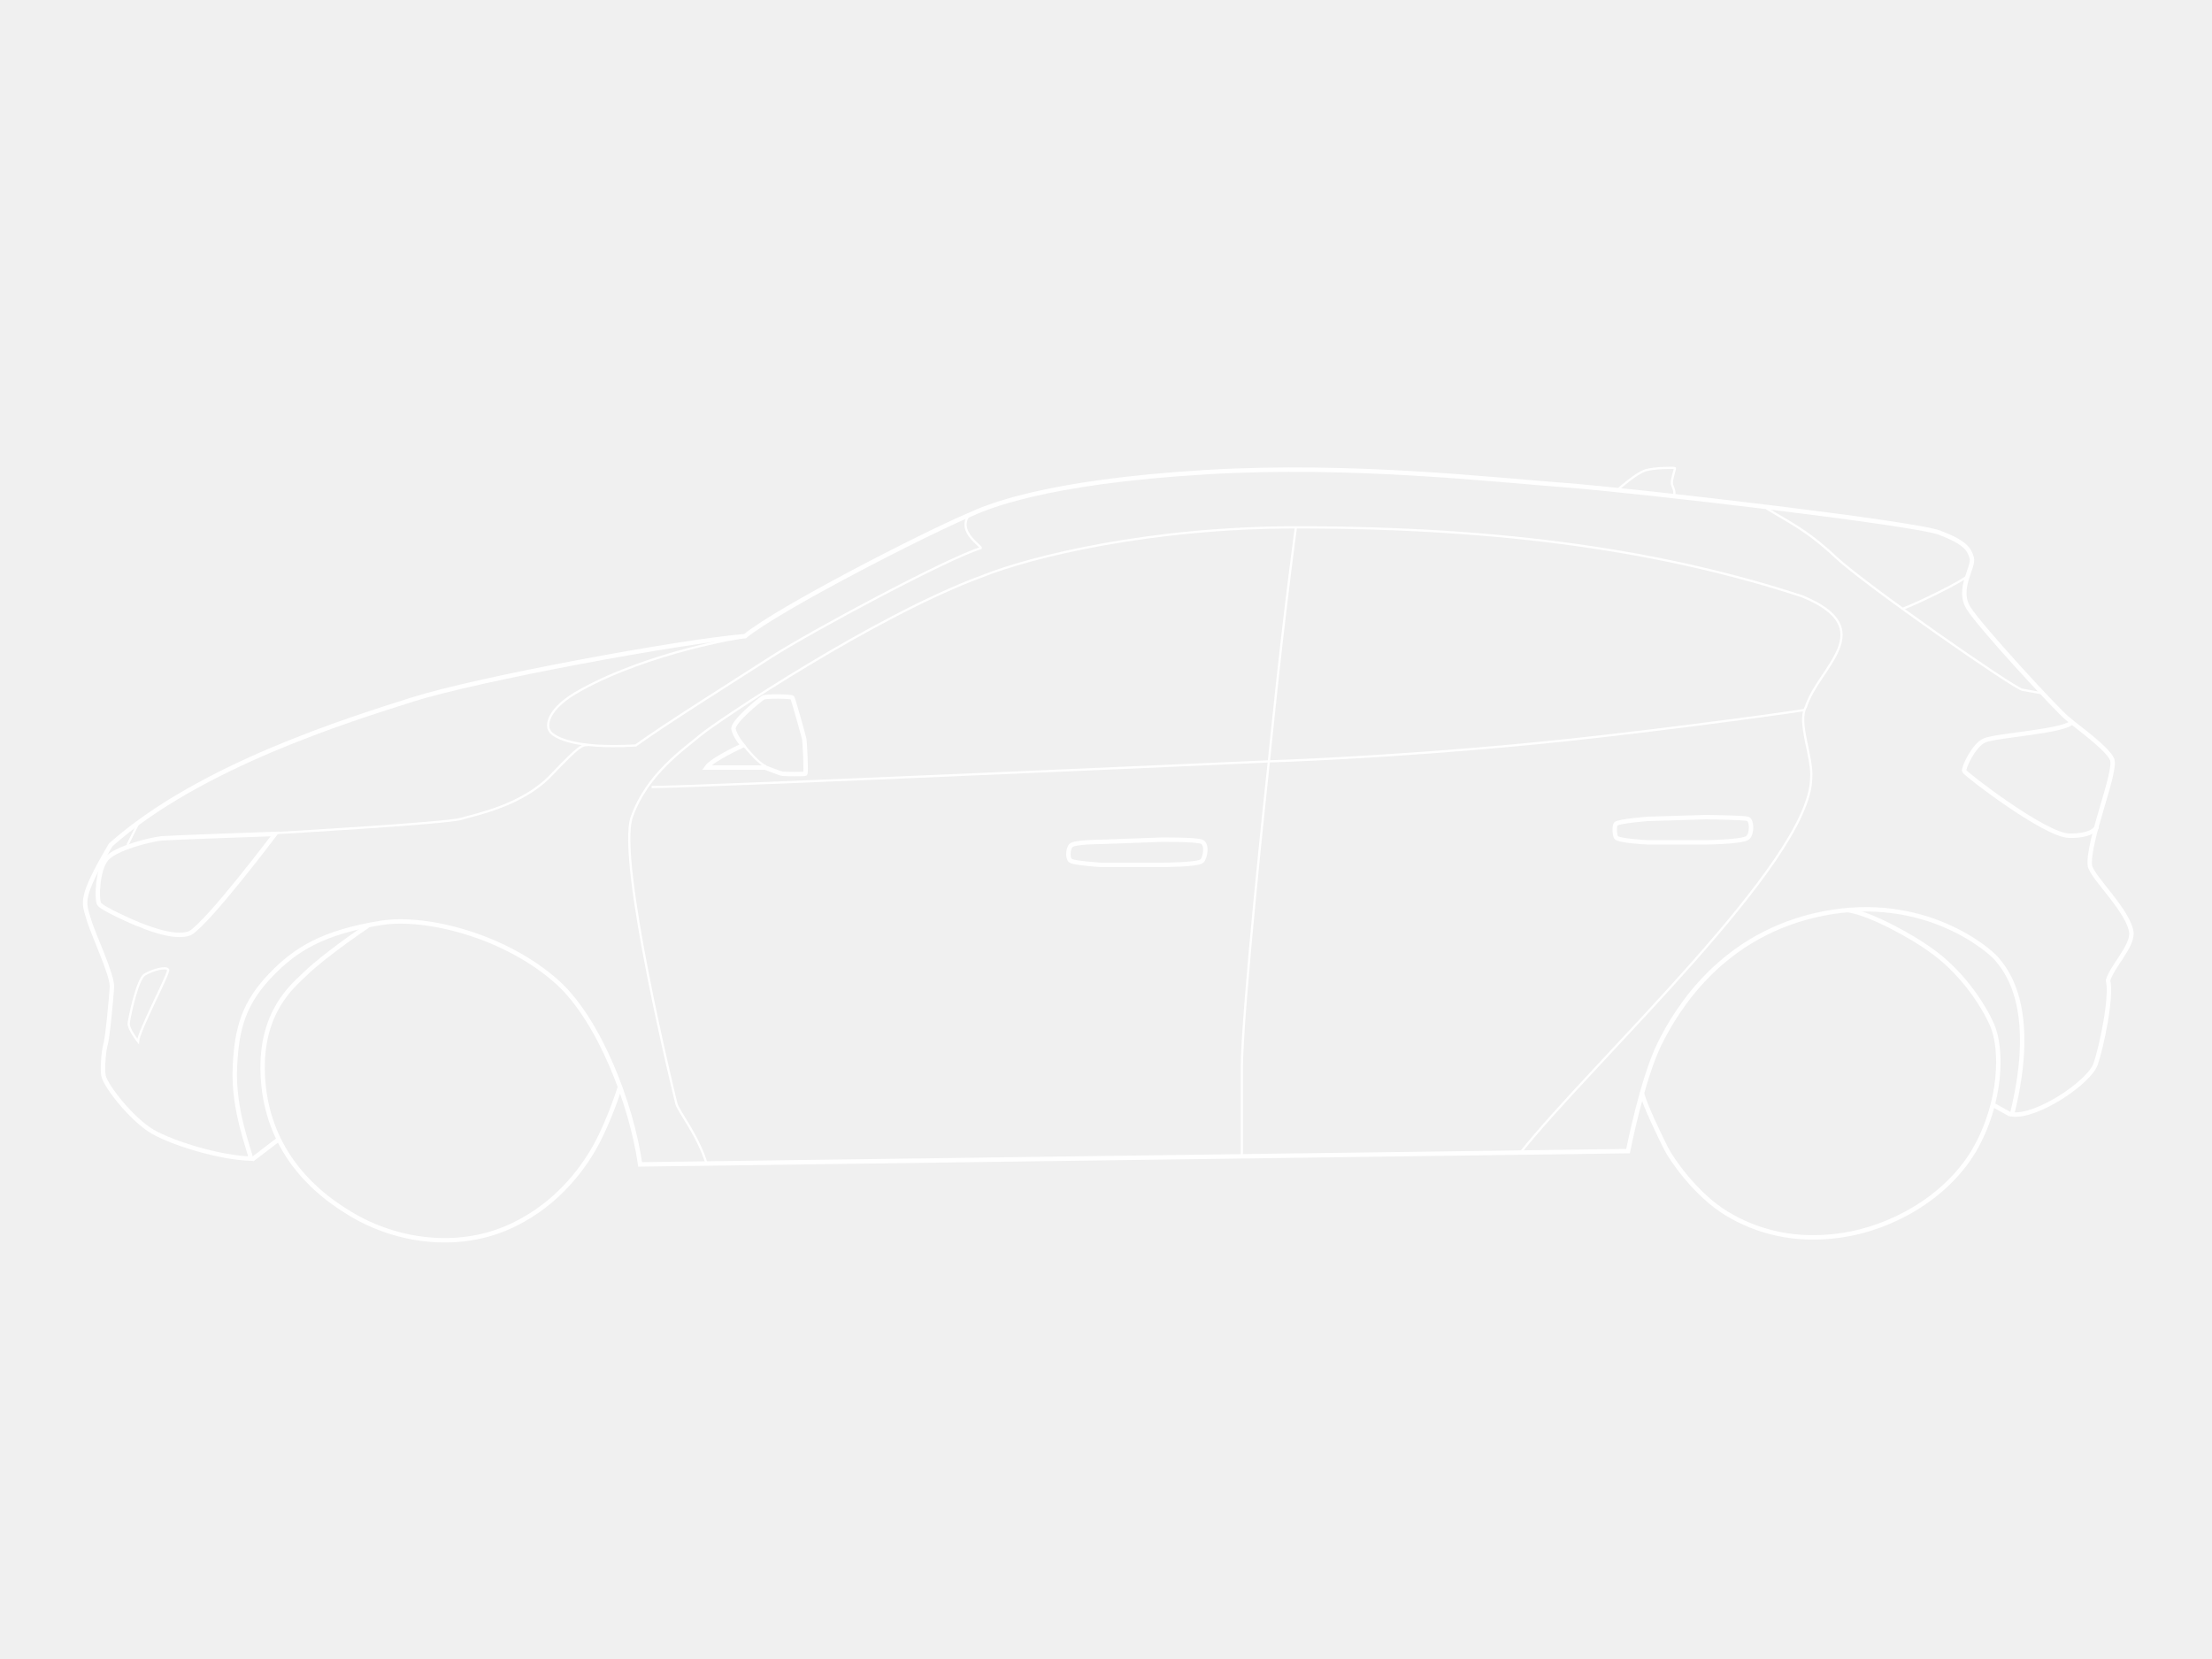
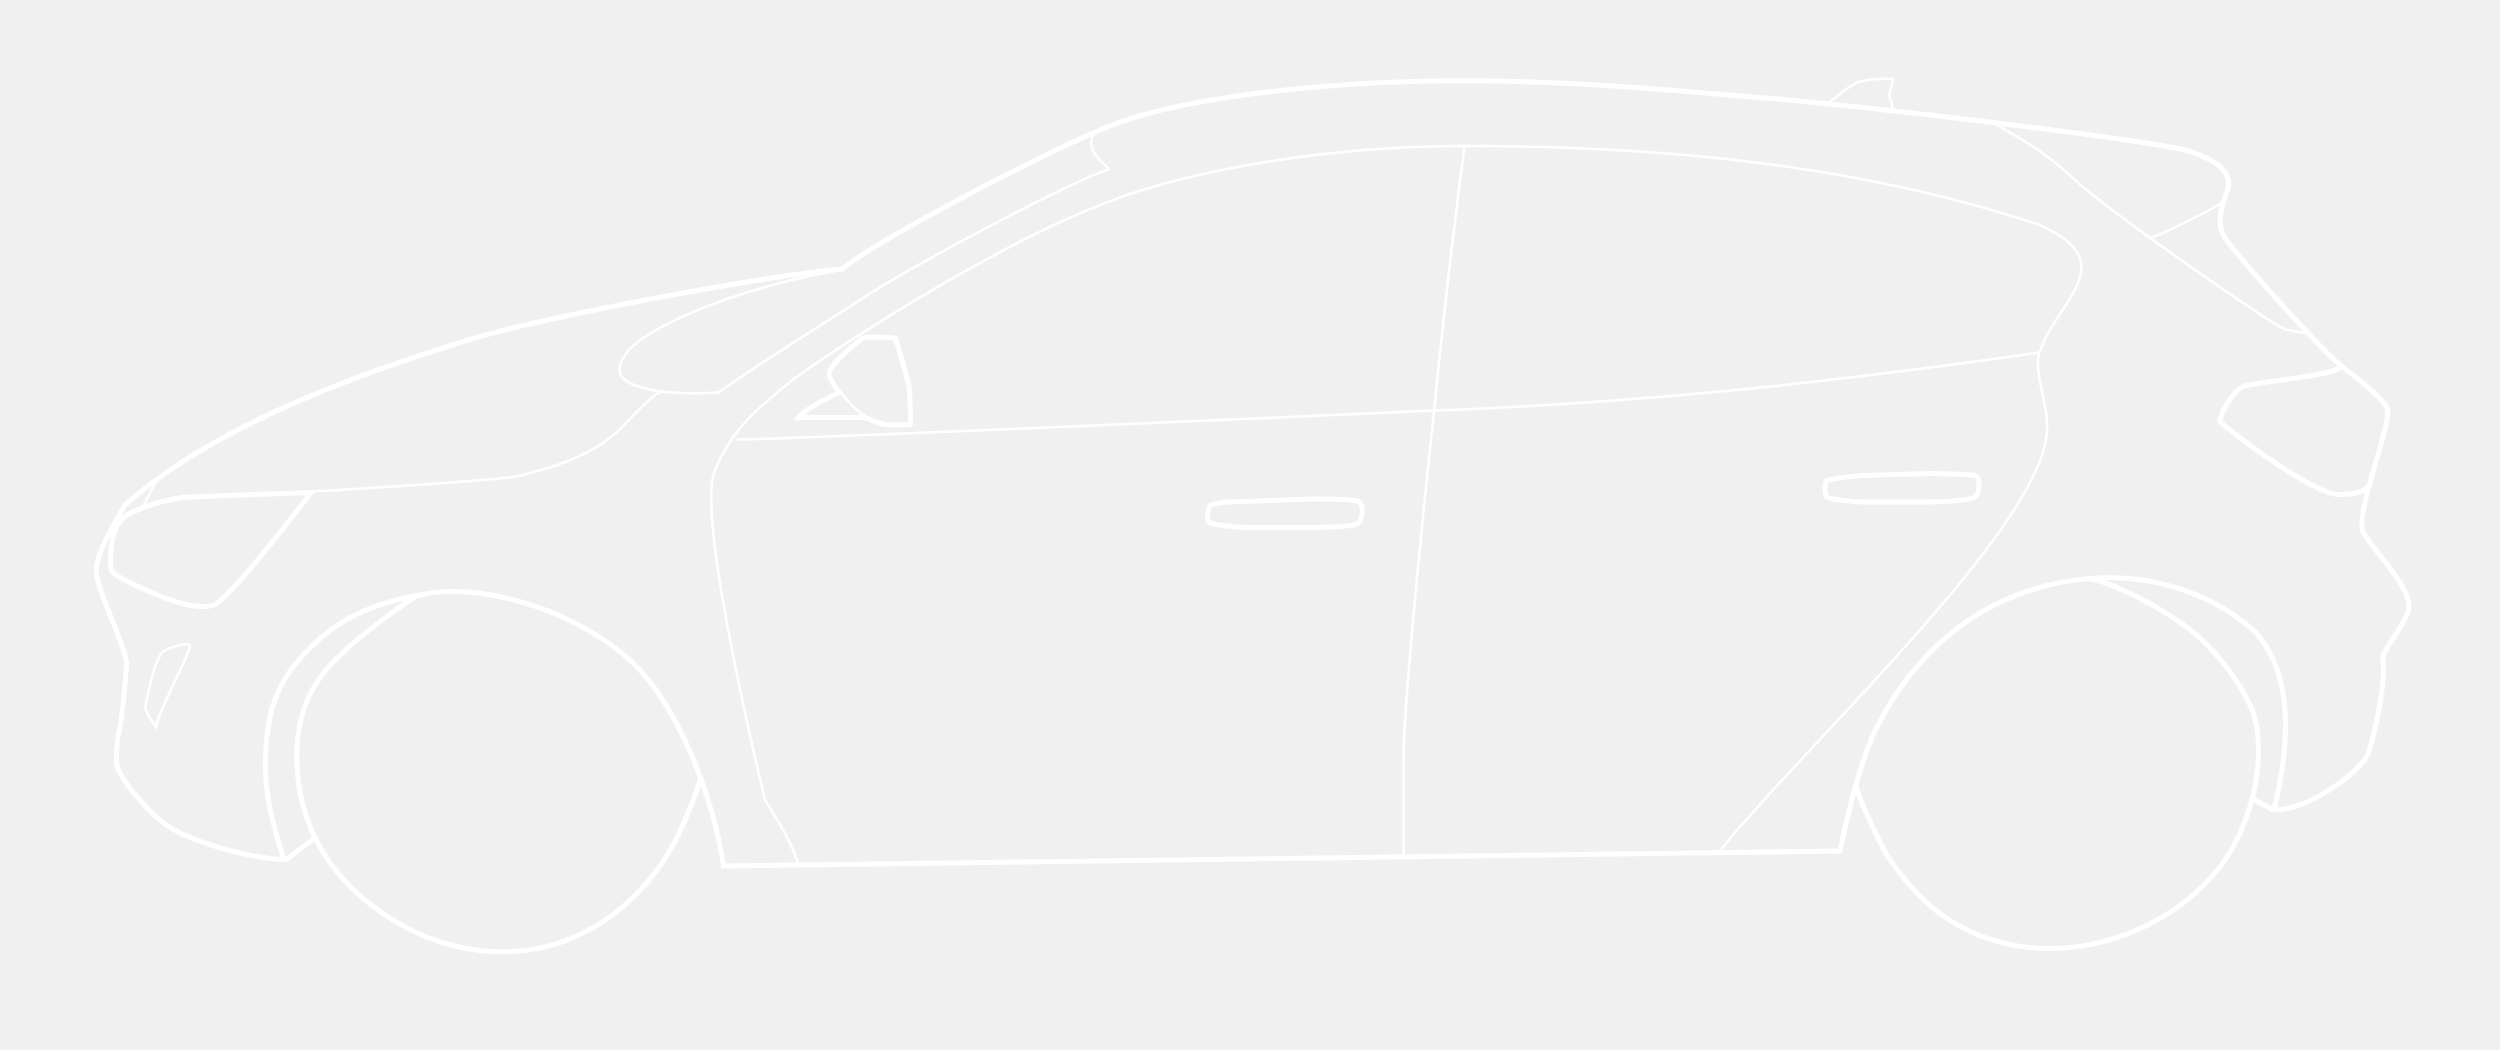
- <svg xmlns="http://www.w3.org/2000/svg" xml:space="preserve" id="ffocus18-6FX31ty1_svg__Calque_1" x="0" y="0" style="enable-background:new 0 0 500 375" version="1.1" viewBox="0 0 500 375">
+ <svg xmlns="http://www.w3.org/2000/svg" xml:space="preserve" id="ffocus18-6FX31ty1_svg__Calque_1" x="0" y="0" style="enable-background:new 0 0 500 375" version="1.1" viewBox="0 90 500 210">
  <style>.ffocus18-6FX31ty1_svg__st2,.ffocus18-6FX31ty1_svg__st3{fill:none;stroke:#fff;stroke-miterlimit:10}.ffocus18-6FX31ty1_svg__st3{stroke-width:.5}</style>
  <g id="ffocus18-6FX31ty1_svg__Calque_2_00000050645822404124111910000016424594983294888083_">
    <path d="m144.7 263.2 223.3-3s3.2-16.3 7.1-24.2 14.2-25 37-29.5 37.4 8.1 39.2 10.2c1.8 2.2 9.6 10.6 3.5 35.2 5.7.7 17.5-7.3 18.9-11.4 1.4-4.1 3.7-15.2 2.8-18.9.9-3.1 5.3-7.4 5.3-10.6-.4-4.9-8.8-12.5-9.4-15.3-.6-5.5 6.2-21.5 5-24.1s-7.9-7.3-10.2-9.3c-2.4-2-19.5-20.5-22.2-24.8-2.8-4.3 1.3-9.4.7-11.4-.6-2-1.5-3.5-7.3-5.7s-67.6-9.4-84.2-10.7c-17.3-1.3-48.4-4.9-81.2-3-37.4 2.2-50.4 8.1-53.9 9.7-10.2 4.3-43 21.1-50.7 27.4-14.2 1.1-60.6 9.7-75.1 14.3S45.1 173.1 25 191c-7.2 12.2-6 13-5 16.6s5.5 12.8 5.3 15.6-1 11.7-1.5 13.1c-.4 1.5-.7 5.6-.4 6.9.6 2.5 6.5 9.9 11.1 12.6 4.7 2.7 15.3 5.9 22.2 6.1-.2-1.8-4.1-10.9-3.6-20.8.4-9 2.2-14.6 8.2-20.8 5.4-5.6 11.6-9.6 24.9-11.7 10.1-1.6 28.2 2.9 40 13.6 9.3 8.6 16.5 27.2 18.5 41z" class="ffocus18-6FX31ty1_svg__st2" />
    <path d="M83.1 209.3c-5.7 3.8-11.9 8.6-14.3 11s-10.1 8.3-9.4 22.8c.7 14.5 8.7 24.6 19.7 31.2 10.9 6.6 24.3 7.9 35.1 3.4s17.2-12.9 20.4-18.7c3.2-5.8 5.5-13.2 5.5-13.2m231 1.1c.6 2.8 4.2 10.1 5.5 12.7s6.9 10.6 13.7 14.7c6.8 4.1 15.4 6.5 26.1 4.9 10.8-1.6 23.3-8.2 29.8-19.1 6.4-11 6.4-23.2 4.1-28.4s-7.3-12.4-14.1-17.1c-3.7-2.7-13.2-8.1-18.6-8.9m33.2 44.2 3.6 2M57 262.1l5.9-4.5m405.5-94.5c-.9 2.2-17.5 3.1-19.9 4.3-2.4 1.1-4.8 6.3-4.5 6.9.2.6 18.2 14.5 23.7 14.6s6.3-2 6.3-2m-101.5 3.5h13.3s8.4-.1 9.3-1.1c1-1 .9-3.8 0-4.2-.9-.3-9.4-.4-9.4-.4l-13.2.4s-6.5.5-7.2 1.1c-.5.5-.3 2.6 0 3.1.4.7 6.5 1.1 7.2 1.1zm-123.6 5.1h13.6s8.4 0 9.2-.9c.8-.9 1.2-3.7 0-4.3s-9.3-.5-9.3-.5l-13.5.5s-6 0-6.8.8-.8 3.2 0 3.5c.8.5 6.8.9 6.8.9zm-186.7-7s-15 19.9-19.2 22.4c-3.7 1.6-11.4-1.9-11.5-1.9-.2 0-8.5-3.6-9.1-4.7s-.4-7.8 1.7-10.2 9.8-4.3 12.4-4.6c2.7-.2 25.7-1 25.7-1zm97.5-15H173s3.2 1.3 3.9 1.4c.7.1 4.9.1 5.1 0 .3-.1-.1-7.2-.2-7.8-.1-.6-2.5-9.1-2.7-9.4s-6-.4-6.6 0c-.7.4-7 5.5-6.7 7.1s2.1 3.7 2.1 3.7-6.9 3.1-8.2 5z" class="ffocus18-6FX31ty1_svg__st2" />
    <path d="M168.3 168.7c1.2 1.4 3.3 3.9 4.8 4.5m226.2-58.3c4.6 2.9 8.9 4.7 15.6 11 6.7 6.3 40.2 29.6 42.2 30s4.5.8 4.5.8" class="ffocus18-6FX31ty1_svg__st3" />
    <path d="M430.1 137.6c3.3-1.2 13.7-6.3 14.6-7.4M28.8 191l2.5-5m31.3 2.3s38.2-2.2 41.6-3.2c3.3-1 13.8-3 20.3-9.8s7-6.9 8.4-6.9" class="ffocus18-6FX31ty1_svg__st3" />
    <path d="M167.7 144.1c-.2 0-20.6 3.2-36.3 11.8-8.3 4.5-7.8 8.4-7.2 9.2.4 1.1 4.5 4.3 19.5 3.4 6.5-4.7 21-13.8 30.8-20.1 9.4-6 39.9-22.3 47.2-24.5.3-.4-5.3-3.6-2.8-7.3M31.2 235.4s-2.3-2.9-2.1-4.2c.2-1.4 1.9-9.8 3.6-10.9 1.8-1.1 5-1.9 5.3-1.1.3.8-6.7 13.9-6.8 16.2zm334.7-124.9s4-3.6 6.1-4.2c2-.6 6.5-.6 6.6-.5s-.8 2.6-.7 3.5c.1.8.8 1.5.5 2.6M159.7 263c-1.9-6.3-6.4-11.9-6.8-13.5-.4-1.6-13.5-55.1-10.1-64.8s11.7-15.3 15.5-18.5 39.6-27.1 63.6-35.9c11.1-4.5 38.3-11.1 71.1-11.1 47.5 0 83.6 5.5 114.4 15.6 17.9 7.4 3.6 16 .8 25-2 3.4 1.6 11.4 1.2 16.1-.3 19-49.4 64.1-65.6 84.5" class="ffocus18-6FX31ty1_svg__st3" />
    <path d="M292.9 119.3c-3.4 25.4-5.7 49.3-6.1 52.9s-6.1 56.7-6.1 69.4v19.8" class="ffocus18-6FX31ty1_svg__st3" />
    <path d="M147.3 177.9c10.1 0 139.5-5.8 139.5-5.8s24.8-.7 58.4-3.9c22.3-2.1 55.7-6.6 62.6-7.7" class="ffocus18-6FX31ty1_svg__st3" />
  </g>
</svg>
